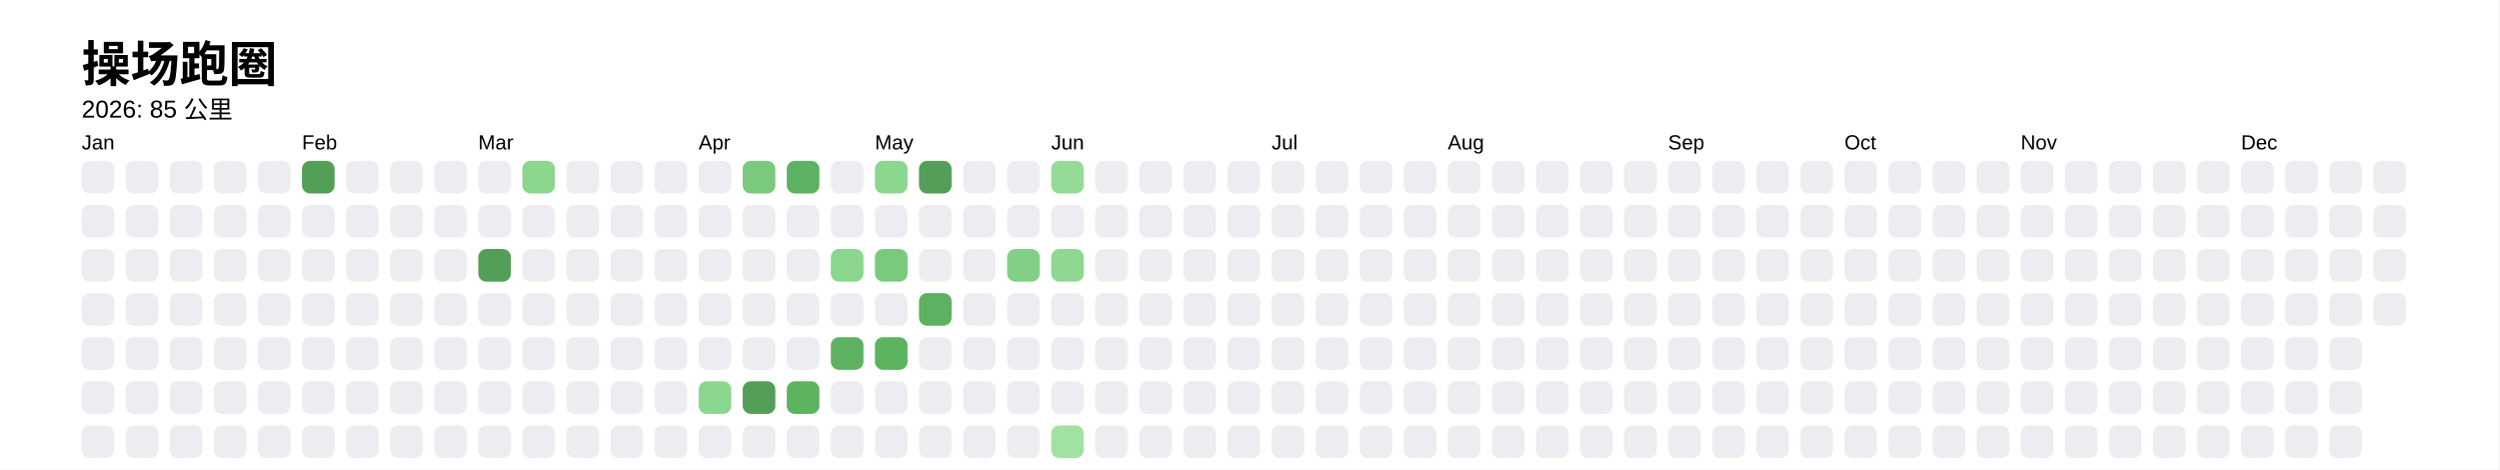
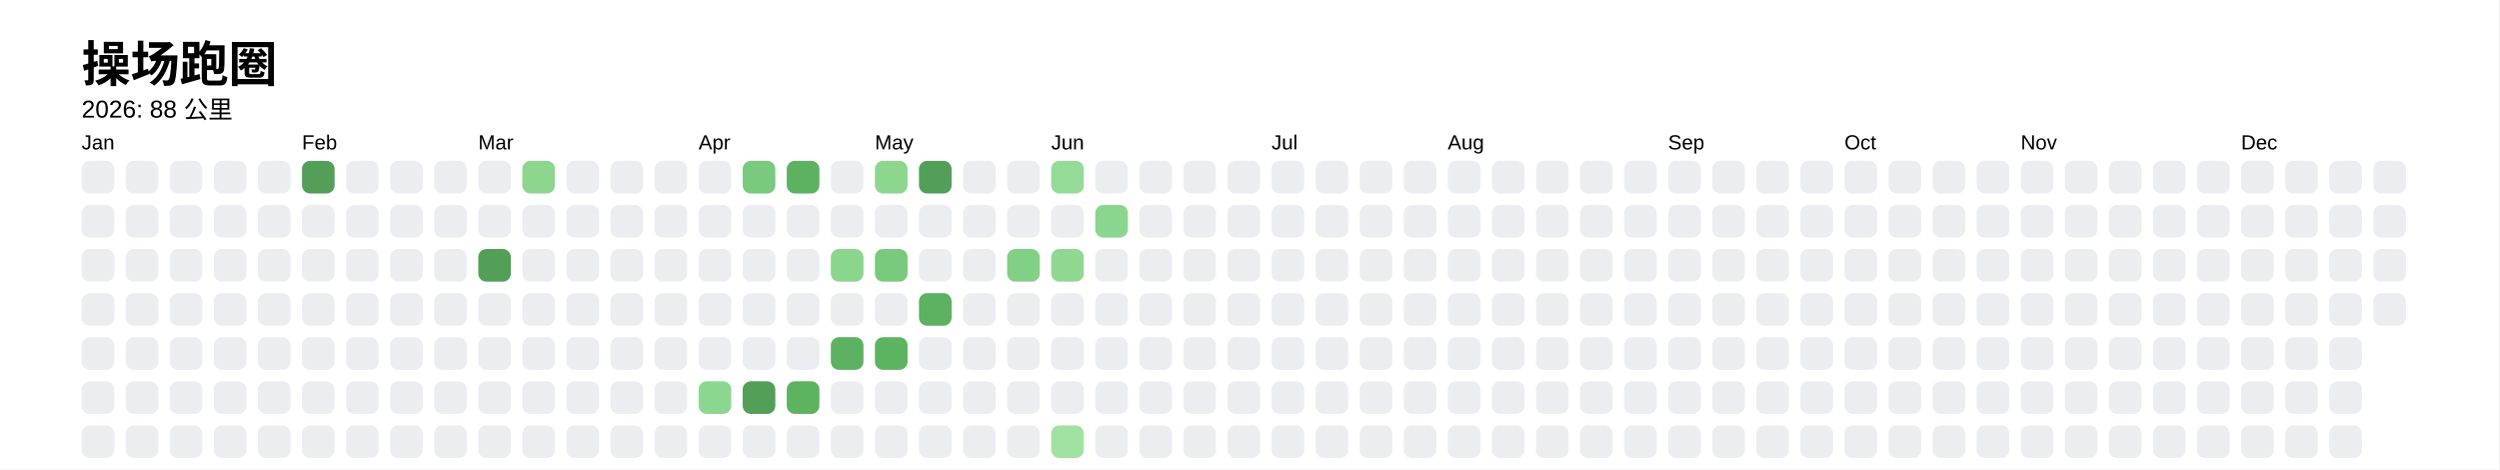
<svg xmlns="http://www.w3.org/2000/svg" baseProfile="full" height="57.5mm" version="1.1" viewBox="0,0,306.2,57.5" width="306.2mm">
  <defs />
  <rect fill="#FFFFFF" height="57.5" width="306.2" x="0" y="0" />
  <text fill="#000000" style="font-size:6px; font-family:Arial; font-weight:bold;" x="10" y="10">操场跑圈</text>
-   <text fill="#000000" style="font-size:3px; font-family:Arial;" x="10" y="14.4">2026: 85 公里</text>
+   <text fill="#000000" style="font-size:3px; font-family:Arial;" x="10" y="14.4">2026: 88 公里</text>
  <text fill="#000000" style="font-size:2.5px; font-family:Arial" x="10" y="18.3">Jan</text>
  <rect fill="#EBEDF0" height="4" rx="1" ry="1" width="4" x="10" y="19.7" />
  <rect fill="#EBEDF0" height="4" rx="1" ry="1" width="4" x="10" y="25.1" />
  <rect fill="#EBEDF0" height="4" rx="1" ry="1" width="4" x="10" y="30.5" />
  <rect fill="#EBEDF0" height="4" rx="1" ry="1" width="4" x="10" y="35.9" />
  <rect fill="#EBEDF0" height="4" rx="1" ry="1" width="4" x="10" y="41.3" />
  <rect fill="#EBEDF0" height="4" rx="1" ry="1" width="4" x="10" y="46.7" />
  <rect fill="#EBEDF0" height="4" rx="1" ry="1" width="4" x="10" y="52.1" />
  <rect fill="#EBEDF0" height="4" rx="1" ry="1" width="4" x="15.4" y="19.7" />
  <rect fill="#EBEDF0" height="4" rx="1" ry="1" width="4" x="15.4" y="25.1" />
  <rect fill="#EBEDF0" height="4" rx="1" ry="1" width="4" x="15.4" y="30.5" />
  <rect fill="#EBEDF0" height="4" rx="1" ry="1" width="4" x="15.4" y="35.9" />
  <rect fill="#EBEDF0" height="4" rx="1" ry="1" width="4" x="15.4" y="41.3" />
  <rect fill="#EBEDF0" height="4" rx="1" ry="1" width="4" x="15.4" y="46.7" />
  <rect fill="#EBEDF0" height="4" rx="1" ry="1" width="4" x="15.4" y="52.1" />
  <rect fill="#EBEDF0" height="4" rx="1" ry="1" width="4" x="20.8" y="19.7" />
  <rect fill="#EBEDF0" height="4" rx="1" ry="1" width="4" x="20.8" y="25.1" />
  <rect fill="#EBEDF0" height="4" rx="1" ry="1" width="4" x="20.8" y="30.5" />
  <rect fill="#EBEDF0" height="4" rx="1" ry="1" width="4" x="20.8" y="35.9" />
  <rect fill="#EBEDF0" height="4" rx="1" ry="1" width="4" x="20.8" y="41.3" />
  <rect fill="#EBEDF0" height="4" rx="1" ry="1" width="4" x="20.8" y="46.7" />
  <rect fill="#EBEDF0" height="4" rx="1" ry="1" width="4" x="20.8" y="52.1" />
  <rect fill="#EBEDF0" height="4" rx="1" ry="1" width="4" x="26.2" y="19.7" />
  <rect fill="#EBEDF0" height="4" rx="1" ry="1" width="4" x="26.2" y="25.1" />
  <rect fill="#EBEDF0" height="4" rx="1" ry="1" width="4" x="26.2" y="30.5" />
  <rect fill="#EBEDF0" height="4" rx="1" ry="1" width="4" x="26.2" y="35.9" />
  <rect fill="#EBEDF0" height="4" rx="1" ry="1" width="4" x="26.2" y="41.3" />
  <rect fill="#EBEDF0" height="4" rx="1" ry="1" width="4" x="26.2" y="46.7" />
  <rect fill="#EBEDF0" height="4" rx="1" ry="1" width="4" x="26.2" y="52.1" />
  <rect fill="#EBEDF0" height="4" rx="1" ry="1" width="4" x="31.6" y="19.7" />
  <rect fill="#EBEDF0" height="4" rx="1" ry="1" width="4" x="31.6" y="25.1" />
  <rect fill="#EBEDF0" height="4" rx="1" ry="1" width="4" x="31.6" y="30.5" />
  <rect fill="#EBEDF0" height="4" rx="1" ry="1" width="4" x="31.6" y="35.9" />
  <rect fill="#EBEDF0" height="4" rx="1" ry="1" width="4" x="31.6" y="41.3" />
  <rect fill="#EBEDF0" height="4" rx="1" ry="1" width="4" x="31.6" y="46.7" />
  <rect fill="#EBEDF0" height="4" rx="1" ry="1" width="4" x="31.6" y="52.1" />
  <text fill="#000000" style="font-size:2.5px; font-family:Arial" x="37.0" y="18.3">Feb</text>
  <rect fill="#549F57" height="4" rx="1" ry="1" width="4" x="37.0" y="19.7" />
  <rect fill="#EBEDF0" height="4" rx="1" ry="1" width="4" x="37.0" y="25.1" />
  <rect fill="#EBEDF0" height="4" rx="1" ry="1" width="4" x="37.0" y="30.5" />
  <rect fill="#EBEDF0" height="4" rx="1" ry="1" width="4" x="37.0" y="35.9" />
  <rect fill="#EBEDF0" height="4" rx="1" ry="1" width="4" x="37.0" y="41.3" />
  <rect fill="#EBEDF0" height="4" rx="1" ry="1" width="4" x="37.0" y="46.7" />
  <rect fill="#EBEDF0" height="4" rx="1" ry="1" width="4" x="37.0" y="52.1" />
  <rect fill="#EBEDF0" height="4" rx="1" ry="1" width="4" x="42.4" y="19.7" />
  <rect fill="#EBEDF0" height="4" rx="1" ry="1" width="4" x="42.4" y="25.1" />
  <rect fill="#EBEDF0" height="4" rx="1" ry="1" width="4" x="42.4" y="30.5" />
  <rect fill="#EBEDF0" height="4" rx="1" ry="1" width="4" x="42.4" y="35.9" />
  <rect fill="#EBEDF0" height="4" rx="1" ry="1" width="4" x="42.4" y="41.3" />
  <rect fill="#EBEDF0" height="4" rx="1" ry="1" width="4" x="42.4" y="46.7" />
  <rect fill="#EBEDF0" height="4" rx="1" ry="1" width="4" x="42.4" y="52.1" />
  <rect fill="#EBEDF0" height="4" rx="1" ry="1" width="4" x="47.8" y="19.7" />
  <rect fill="#EBEDF0" height="4" rx="1" ry="1" width="4" x="47.8" y="25.1" />
  <rect fill="#EBEDF0" height="4" rx="1" ry="1" width="4" x="47.8" y="30.5" />
  <rect fill="#EBEDF0" height="4" rx="1" ry="1" width="4" x="47.8" y="35.9" />
  <rect fill="#EBEDF0" height="4" rx="1" ry="1" width="4" x="47.8" y="41.3" />
  <rect fill="#EBEDF0" height="4" rx="1" ry="1" width="4" x="47.8" y="46.7" />
  <rect fill="#EBEDF0" height="4" rx="1" ry="1" width="4" x="47.8" y="52.1" />
  <rect fill="#EBEDF0" height="4" rx="1" ry="1" width="4" x="53.2" y="19.7" />
  <rect fill="#EBEDF0" height="4" rx="1" ry="1" width="4" x="53.2" y="25.1" />
  <rect fill="#EBEDF0" height="4" rx="1" ry="1" width="4" x="53.2" y="30.5" />
  <rect fill="#EBEDF0" height="4" rx="1" ry="1" width="4" x="53.2" y="35.9" />
  <rect fill="#EBEDF0" height="4" rx="1" ry="1" width="4" x="53.2" y="41.3" />
  <rect fill="#EBEDF0" height="4" rx="1" ry="1" width="4" x="53.2" y="46.7" />
  <rect fill="#EBEDF0" height="4" rx="1" ry="1" width="4" x="53.2" y="52.1" />
  <text fill="#000000" style="font-size:2.5px; font-family:Arial" x="58.6" y="18.3">Mar</text>
  <rect fill="#EBEDF0" height="4" rx="1" ry="1" width="4" x="58.6" y="19.7" />
  <rect fill="#EBEDF0" height="4" rx="1" ry="1" width="4" x="58.6" y="25.1" />
  <rect fill="#549F57" height="4" rx="1" ry="1" width="4" x="58.6" y="30.5" />
  <rect fill="#EBEDF0" height="4" rx="1" ry="1" width="4" x="58.6" y="35.9" />
  <rect fill="#EBEDF0" height="4" rx="1" ry="1" width="4" x="58.6" y="41.3" />
  <rect fill="#EBEDF0" height="4" rx="1" ry="1" width="4" x="58.6" y="46.7" />
  <rect fill="#EBEDF0" height="4" rx="1" ry="1" width="4" x="58.6" y="52.1" />
  <rect fill="#8cd68e" height="4" rx="1" ry="1" width="4" x="64" y="19.7" />
  <rect fill="#EBEDF0" height="4" rx="1" ry="1" width="4" x="64" y="25.1" />
  <rect fill="#EBEDF0" height="4" rx="1" ry="1" width="4" x="64" y="30.5" />
  <rect fill="#EBEDF0" height="4" rx="1" ry="1" width="4" x="64" y="35.9" />
  <rect fill="#EBEDF0" height="4" rx="1" ry="1" width="4" x="64" y="41.3" />
  <rect fill="#EBEDF0" height="4" rx="1" ry="1" width="4" x="64" y="46.7" />
  <rect fill="#EBEDF0" height="4" rx="1" ry="1" width="4" x="64" y="52.1" />
  <rect fill="#EBEDF0" height="4" rx="1" ry="1" width="4" x="69.4" y="19.7" />
  <rect fill="#EBEDF0" height="4" rx="1" ry="1" width="4" x="69.4" y="25.1" />
  <rect fill="#EBEDF0" height="4" rx="1" ry="1" width="4" x="69.4" y="30.5" />
  <rect fill="#EBEDF0" height="4" rx="1" ry="1" width="4" x="69.4" y="35.9" />
  <rect fill="#EBEDF0" height="4" rx="1" ry="1" width="4" x="69.4" y="41.3" />
  <rect fill="#EBEDF0" height="4" rx="1" ry="1" width="4" x="69.4" y="46.7" />
  <rect fill="#EBEDF0" height="4" rx="1" ry="1" width="4" x="69.4" y="52.1" />
  <rect fill="#EBEDF0" height="4" rx="1" ry="1" width="4" x="74.8" y="19.7" />
  <rect fill="#EBEDF0" height="4" rx="1" ry="1" width="4" x="74.8" y="25.1" />
  <rect fill="#EBEDF0" height="4" rx="1" ry="1" width="4" x="74.8" y="30.5" />
  <rect fill="#EBEDF0" height="4" rx="1" ry="1" width="4" x="74.8" y="35.9" />
  <rect fill="#EBEDF0" height="4" rx="1" ry="1" width="4" x="74.8" y="41.3" />
  <rect fill="#EBEDF0" height="4" rx="1" ry="1" width="4" x="74.8" y="46.7" />
  <rect fill="#EBEDF0" height="4" rx="1" ry="1" width="4" x="74.8" y="52.1" />
  <rect fill="#EBEDF0" height="4" rx="1" ry="1" width="4" x="80.2" y="19.7" />
  <rect fill="#EBEDF0" height="4" rx="1" ry="1" width="4" x="80.2" y="25.1" />
  <rect fill="#EBEDF0" height="4" rx="1" ry="1" width="4" x="80.2" y="30.5" />
  <rect fill="#EBEDF0" height="4" rx="1" ry="1" width="4" x="80.2" y="35.9" />
  <rect fill="#EBEDF0" height="4" rx="1" ry="1" width="4" x="80.2" y="41.3" />
  <rect fill="#EBEDF0" height="4" rx="1" ry="1" width="4" x="80.2" y="46.7" />
  <rect fill="#EBEDF0" height="4" rx="1" ry="1" width="4" x="80.2" y="52.1" />
  <text fill="#000000" style="font-size:2.5px; font-family:Arial" x="85.6" y="18.3">Apr</text>
  <rect fill="#EBEDF0" height="4" rx="1" ry="1" width="4" x="85.6" y="19.7" />
  <rect fill="#EBEDF0" height="4" rx="1" ry="1" width="4" x="85.6" y="25.1" />
  <rect fill="#EBEDF0" height="4" rx="1" ry="1" width="4" x="85.6" y="30.5" />
  <rect fill="#EBEDF0" height="4" rx="1" ry="1" width="4" x="85.6" y="35.9" />
  <rect fill="#EBEDF0" height="4" rx="1" ry="1" width="4" x="85.6" y="41.3" />
  <rect fill="#8cd78f" height="4" rx="1" ry="1" width="4" x="85.6" y="46.7" />
  <rect fill="#EBEDF0" height="4" rx="1" ry="1" width="4" x="85.6" y="52.1" />
  <rect fill="#79ca7c" height="4" rx="1" ry="1" width="4" x="91" y="19.7" />
  <rect fill="#EBEDF0" height="4" rx="1" ry="1" width="4" x="91" y="25.1" />
  <rect fill="#EBEDF0" height="4" rx="1" ry="1" width="4" x="91" y="30.5" />
  <rect fill="#EBEDF0" height="4" rx="1" ry="1" width="4" x="91" y="35.9" />
  <rect fill="#EBEDF0" height="4" rx="1" ry="1" width="4" x="91" y="41.3" />
  <rect fill="#549F57" height="4" rx="1" ry="1" width="4" x="91" y="46.7" />
  <rect fill="#EBEDF0" height="4" rx="1" ry="1" width="4" x="91" y="52.1" />
  <rect fill="#5cb260" height="4" rx="1" ry="1" width="4" x="96.4" y="19.7" />
  <rect fill="#EBEDF0" height="4" rx="1" ry="1" width="4" x="96.4" y="25.1" />
  <rect fill="#EBEDF0" height="4" rx="1" ry="1" width="4" x="96.4" y="30.5" />
  <rect fill="#EBEDF0" height="4" rx="1" ry="1" width="4" x="96.4" y="35.9" />
  <rect fill="#EBEDF0" height="4" rx="1" ry="1" width="4" x="96.4" y="41.3" />
  <rect fill="#5cb360" height="4" rx="1" ry="1" width="4" x="96.4" y="46.7" />
  <rect fill="#EBEDF0" height="4" rx="1" ry="1" width="4" x="96.4" y="52.1" />
  <rect fill="#EBEDF0" height="4" rx="1" ry="1" width="4" x="101.8" y="19.7" />
  <rect fill="#EBEDF0" height="4" rx="1" ry="1" width="4" x="101.8" y="25.1" />
  <rect fill="#8bd68d" height="4" rx="1" ry="1" width="4" x="101.8" y="30.5" />
  <rect fill="#EBEDF0" height="4" rx="1" ry="1" width="4" x="101.8" y="35.9" />
  <rect fill="#5cb260" height="4" rx="1" ry="1" width="4" x="101.8" y="41.3" />
  <rect fill="#EBEDF0" height="4" rx="1" ry="1" width="4" x="101.8" y="46.7" />
  <rect fill="#EBEDF0" height="4" rx="1" ry="1" width="4" x="101.8" y="52.1" />
  <text fill="#000000" style="font-size:2.5px; font-family:Arial" x="107.2" y="18.3">May</text>
  <rect fill="#8cd68e" height="4" rx="1" ry="1" width="4" x="107.2" y="19.7" />
  <rect fill="#EBEDF0" height="4" rx="1" ry="1" width="4" x="107.2" y="25.1" />
  <rect fill="#79ca7c" height="4" rx="1" ry="1" width="4" x="107.2" y="30.5" />
  <rect fill="#EBEDF0" height="4" rx="1" ry="1" width="4" x="107.2" y="35.9" />
  <rect fill="#5cb360" height="4" rx="1" ry="1" width="4" x="107.2" y="41.3" />
  <rect fill="#EBEDF0" height="4" rx="1" ry="1" width="4" x="107.2" y="46.7" />
  <rect fill="#EBEDF0" height="4" rx="1" ry="1" width="4" x="107.2" y="52.1" />
  <rect fill="#549F57" height="4" rx="1" ry="1" width="4" x="112.6" y="19.7" />
  <rect fill="#EBEDF0" height="4" rx="1" ry="1" width="4" x="112.6" y="25.1" />
  <rect fill="#EBEDF0" height="4" rx="1" ry="1" width="4" x="112.6" y="30.5" />
  <rect fill="#5cb260" height="4" rx="1" ry="1" width="4" x="112.6" y="35.9" />
  <rect fill="#EBEDF0" height="4" rx="1" ry="1" width="4" x="112.6" y="41.3" />
  <rect fill="#EBEDF0" height="4" rx="1" ry="1" width="4" x="112.6" y="46.7" />
  <rect fill="#EBEDF0" height="4" rx="1" ry="1" width="4" x="112.6" y="52.1" />
  <rect fill="#EBEDF0" height="4" rx="1" ry="1" width="4" x="118" y="19.7" />
  <rect fill="#EBEDF0" height="4" rx="1" ry="1" width="4" x="118" y="25.1" />
  <rect fill="#EBEDF0" height="4" rx="1" ry="1" width="4" x="118" y="30.5" />
  <rect fill="#EBEDF0" height="4" rx="1" ry="1" width="4" x="118" y="35.9" />
  <rect fill="#EBEDF0" height="4" rx="1" ry="1" width="4" x="118" y="41.3" />
  <rect fill="#EBEDF0" height="4" rx="1" ry="1" width="4" x="118" y="46.7" />
  <rect fill="#EBEDF0" height="4" rx="1" ry="1" width="4" x="118" y="52.1" />
  <rect fill="#EBEDF0" height="4" rx="1" ry="1" width="4" x="123.4" y="19.7" />
  <rect fill="#EBEDF0" height="4" rx="1" ry="1" width="4" x="123.4" y="25.1" />
  <rect fill="#82d085" height="4" rx="1" ry="1" width="4" x="123.4" y="30.5" />
  <rect fill="#EBEDF0" height="4" rx="1" ry="1" width="4" x="123.4" y="35.9" />
  <rect fill="#EBEDF0" height="4" rx="1" ry="1" width="4" x="123.4" y="41.3" />
  <rect fill="#EBEDF0" height="4" rx="1" ry="1" width="4" x="123.4" y="46.7" />
  <rect fill="#EBEDF0" height="4" rx="1" ry="1" width="4" x="123.4" y="52.1" />
  <text fill="#000000" style="font-size:2.5px; font-family:Arial" x="128.8" y="18.3">Jun</text>
  <rect fill="#94db97" height="4" rx="1" ry="1" width="4" x="128.8" y="19.7" />
  <rect fill="#EBEDF0" height="4" rx="1" ry="1" width="4" x="128.8" y="25.1" />
  <rect fill="#90d892" height="4" rx="1" ry="1" width="4" x="128.8" y="30.5" />
  <rect fill="#EBEDF0" height="4" rx="1" ry="1" width="4" x="128.8" y="35.9" />
  <rect fill="#EBEDF0" height="4" rx="1" ry="1" width="4" x="128.8" y="41.3" />
  <rect fill="#EBEDF0" height="4" rx="1" ry="1" width="4" x="128.8" y="46.7" />
  <rect fill="#a1e2a3" height="4" rx="1" ry="1" width="4" x="128.8" y="52.1" />
  <rect fill="#EBEDF0" height="4" rx="1" ry="1" width="4" x="134.2" y="19.7" />
-   <rect fill="#EBEDF0" height="4" rx="1" ry="1" width="4" x="134.2" y="25.1" />
+   <rect fill="#8bd68e" height="4" rx="1" ry="1" width="4" x="134.2" y="25.1" />
  <rect fill="#EBEDF0" height="4" rx="1" ry="1" width="4" x="134.2" y="30.5" />
  <rect fill="#EBEDF0" height="4" rx="1" ry="1" width="4" x="134.2" y="35.9" />
  <rect fill="#EBEDF0" height="4" rx="1" ry="1" width="4" x="134.2" y="41.3" />
  <rect fill="#EBEDF0" height="4" rx="1" ry="1" width="4" x="134.2" y="46.7" />
  <rect fill="#EBEDF0" height="4" rx="1" ry="1" width="4" x="134.2" y="52.1" />
  <rect fill="#EBEDF0" height="4" rx="1" ry="1" width="4" x="139.6" y="19.7" />
  <rect fill="#EBEDF0" height="4" rx="1" ry="1" width="4" x="139.6" y="25.1" />
  <rect fill="#EBEDF0" height="4" rx="1" ry="1" width="4" x="139.6" y="30.5" />
  <rect fill="#EBEDF0" height="4" rx="1" ry="1" width="4" x="139.6" y="35.9" />
  <rect fill="#EBEDF0" height="4" rx="1" ry="1" width="4" x="139.6" y="41.3" />
  <rect fill="#EBEDF0" height="4" rx="1" ry="1" width="4" x="139.6" y="46.7" />
  <rect fill="#EBEDF0" height="4" rx="1" ry="1" width="4" x="139.6" y="52.1" />
  <rect fill="#EBEDF0" height="4" rx="1" ry="1" width="4" x="145" y="19.7" />
  <rect fill="#EBEDF0" height="4" rx="1" ry="1" width="4" x="145" y="25.1" />
  <rect fill="#EBEDF0" height="4" rx="1" ry="1" width="4" x="145" y="30.5" />
  <rect fill="#EBEDF0" height="4" rx="1" ry="1" width="4" x="145" y="35.9" />
  <rect fill="#EBEDF0" height="4" rx="1" ry="1" width="4" x="145" y="41.3" />
  <rect fill="#EBEDF0" height="4" rx="1" ry="1" width="4" x="145" y="46.7" />
  <rect fill="#EBEDF0" height="4" rx="1" ry="1" width="4" x="145" y="52.1" />
  <rect fill="#EBEDF0" height="4" rx="1" ry="1" width="4" x="150.4" y="19.7" />
  <rect fill="#EBEDF0" height="4" rx="1" ry="1" width="4" x="150.4" y="25.1" />
  <rect fill="#EBEDF0" height="4" rx="1" ry="1" width="4" x="150.4" y="30.5" />
  <rect fill="#EBEDF0" height="4" rx="1" ry="1" width="4" x="150.4" y="35.9" />
  <rect fill="#EBEDF0" height="4" rx="1" ry="1" width="4" x="150.4" y="41.3" />
  <rect fill="#EBEDF0" height="4" rx="1" ry="1" width="4" x="150.4" y="46.7" />
  <rect fill="#EBEDF0" height="4" rx="1" ry="1" width="4" x="150.4" y="52.1" />
  <text fill="#000000" style="font-size:2.5px; font-family:Arial" x="155.8" y="18.3">Jul</text>
  <rect fill="#EBEDF0" height="4" rx="1" ry="1" width="4" x="155.8" y="19.7" />
  <rect fill="#EBEDF0" height="4" rx="1" ry="1" width="4" x="155.8" y="25.1" />
  <rect fill="#EBEDF0" height="4" rx="1" ry="1" width="4" x="155.8" y="30.5" />
  <rect fill="#EBEDF0" height="4" rx="1" ry="1" width="4" x="155.8" y="35.9" />
  <rect fill="#EBEDF0" height="4" rx="1" ry="1" width="4" x="155.8" y="41.3" />
  <rect fill="#EBEDF0" height="4" rx="1" ry="1" width="4" x="155.8" y="46.7" />
  <rect fill="#EBEDF0" height="4" rx="1" ry="1" width="4" x="155.8" y="52.1" />
  <rect fill="#EBEDF0" height="4" rx="1" ry="1" width="4" x="161.2" y="19.7" />
  <rect fill="#EBEDF0" height="4" rx="1" ry="1" width="4" x="161.2" y="25.1" />
  <rect fill="#EBEDF0" height="4" rx="1" ry="1" width="4" x="161.2" y="30.5" />
  <rect fill="#EBEDF0" height="4" rx="1" ry="1" width="4" x="161.2" y="35.9" />
  <rect fill="#EBEDF0" height="4" rx="1" ry="1" width="4" x="161.2" y="41.3" />
  <rect fill="#EBEDF0" height="4" rx="1" ry="1" width="4" x="161.2" y="46.7" />
  <rect fill="#EBEDF0" height="4" rx="1" ry="1" width="4" x="161.2" y="52.1" />
  <rect fill="#EBEDF0" height="4" rx="1" ry="1" width="4" x="166.6" y="19.7" />
  <rect fill="#EBEDF0" height="4" rx="1" ry="1" width="4" x="166.6" y="25.1" />
  <rect fill="#EBEDF0" height="4" rx="1" ry="1" width="4" x="166.6" y="30.5" />
  <rect fill="#EBEDF0" height="4" rx="1" ry="1" width="4" x="166.6" y="35.9" />
  <rect fill="#EBEDF0" height="4" rx="1" ry="1" width="4" x="166.6" y="41.3" />
  <rect fill="#EBEDF0" height="4" rx="1" ry="1" width="4" x="166.6" y="46.7" />
  <rect fill="#EBEDF0" height="4" rx="1" ry="1" width="4" x="166.6" y="52.1" />
  <rect fill="#EBEDF0" height="4" rx="1" ry="1" width="4" x="172" y="19.7" />
  <rect fill="#EBEDF0" height="4" rx="1" ry="1" width="4" x="172" y="25.1" />
  <rect fill="#EBEDF0" height="4" rx="1" ry="1" width="4" x="172" y="30.5" />
  <rect fill="#EBEDF0" height="4" rx="1" ry="1" width="4" x="172" y="35.9" />
  <rect fill="#EBEDF0" height="4" rx="1" ry="1" width="4" x="172" y="41.3" />
  <rect fill="#EBEDF0" height="4" rx="1" ry="1" width="4" x="172" y="46.7" />
  <rect fill="#EBEDF0" height="4" rx="1" ry="1" width="4" x="172" y="52.1" />
  <text fill="#000000" style="font-size:2.5px; font-family:Arial" x="177.4" y="18.3">Aug</text>
  <rect fill="#EBEDF0" height="4" rx="1" ry="1" width="4" x="177.4" y="19.7" />
  <rect fill="#EBEDF0" height="4" rx="1" ry="1" width="4" x="177.4" y="25.1" />
  <rect fill="#EBEDF0" height="4" rx="1" ry="1" width="4" x="177.4" y="30.5" />
  <rect fill="#EBEDF0" height="4" rx="1" ry="1" width="4" x="177.4" y="35.9" />
  <rect fill="#EBEDF0" height="4" rx="1" ry="1" width="4" x="177.4" y="41.3" />
  <rect fill="#EBEDF0" height="4" rx="1" ry="1" width="4" x="177.4" y="46.7" />
  <rect fill="#EBEDF0" height="4" rx="1" ry="1" width="4" x="177.4" y="52.1" />
  <rect fill="#EBEDF0" height="4" rx="1" ry="1" width="4" x="182.8" y="19.7" />
  <rect fill="#EBEDF0" height="4" rx="1" ry="1" width="4" x="182.8" y="25.1" />
  <rect fill="#EBEDF0" height="4" rx="1" ry="1" width="4" x="182.8" y="30.5" />
  <rect fill="#EBEDF0" height="4" rx="1" ry="1" width="4" x="182.8" y="35.9" />
  <rect fill="#EBEDF0" height="4" rx="1" ry="1" width="4" x="182.8" y="41.3" />
  <rect fill="#EBEDF0" height="4" rx="1" ry="1" width="4" x="182.8" y="46.7" />
  <rect fill="#EBEDF0" height="4" rx="1" ry="1" width="4" x="182.8" y="52.1" />
  <rect fill="#EBEDF0" height="4" rx="1" ry="1" width="4" x="188.2" y="19.7" />
  <rect fill="#EBEDF0" height="4" rx="1" ry="1" width="4" x="188.2" y="25.1" />
  <rect fill="#EBEDF0" height="4" rx="1" ry="1" width="4" x="188.2" y="30.5" />
  <rect fill="#EBEDF0" height="4" rx="1" ry="1" width="4" x="188.2" y="35.9" />
  <rect fill="#EBEDF0" height="4" rx="1" ry="1" width="4" x="188.2" y="41.3" />
  <rect fill="#EBEDF0" height="4" rx="1" ry="1" width="4" x="188.2" y="46.7" />
  <rect fill="#EBEDF0" height="4" rx="1" ry="1" width="4" x="188.2" y="52.1" />
  <rect fill="#EBEDF0" height="4" rx="1" ry="1" width="4" x="193.6" y="19.7" />
  <rect fill="#EBEDF0" height="4" rx="1" ry="1" width="4" x="193.6" y="25.1" />
  <rect fill="#EBEDF0" height="4" rx="1" ry="1" width="4" x="193.6" y="30.5" />
  <rect fill="#EBEDF0" height="4" rx="1" ry="1" width="4" x="193.6" y="35.9" />
  <rect fill="#EBEDF0" height="4" rx="1" ry="1" width="4" x="193.6" y="41.3" />
  <rect fill="#EBEDF0" height="4" rx="1" ry="1" width="4" x="193.6" y="46.7" />
  <rect fill="#EBEDF0" height="4" rx="1" ry="1" width="4" x="193.6" y="52.1" />
  <rect fill="#EBEDF0" height="4" rx="1" ry="1" width="4" x="199" y="19.7" />
  <rect fill="#EBEDF0" height="4" rx="1" ry="1" width="4" x="199" y="25.1" />
  <rect fill="#EBEDF0" height="4" rx="1" ry="1" width="4" x="199" y="30.5" />
  <rect fill="#EBEDF0" height="4" rx="1" ry="1" width="4" x="199" y="35.9" />
  <rect fill="#EBEDF0" height="4" rx="1" ry="1" width="4" x="199" y="41.3" />
  <rect fill="#EBEDF0" height="4" rx="1" ry="1" width="4" x="199" y="46.7" />
  <rect fill="#EBEDF0" height="4" rx="1" ry="1" width="4" x="199" y="52.1" />
  <text fill="#000000" style="font-size:2.5px; font-family:Arial" x="204.4" y="18.3">Sep</text>
  <rect fill="#EBEDF0" height="4" rx="1" ry="1" width="4" x="204.4" y="19.7" />
  <rect fill="#EBEDF0" height="4" rx="1" ry="1" width="4" x="204.4" y="25.1" />
  <rect fill="#EBEDF0" height="4" rx="1" ry="1" width="4" x="204.4" y="30.5" />
  <rect fill="#EBEDF0" height="4" rx="1" ry="1" width="4" x="204.4" y="35.9" />
  <rect fill="#EBEDF0" height="4" rx="1" ry="1" width="4" x="204.4" y="41.3" />
  <rect fill="#EBEDF0" height="4" rx="1" ry="1" width="4" x="204.4" y="46.7" />
  <rect fill="#EBEDF0" height="4" rx="1" ry="1" width="4" x="204.4" y="52.1" />
  <rect fill="#EBEDF0" height="4" rx="1" ry="1" width="4" x="209.8" y="19.7" />
  <rect fill="#EBEDF0" height="4" rx="1" ry="1" width="4" x="209.8" y="25.1" />
  <rect fill="#EBEDF0" height="4" rx="1" ry="1" width="4" x="209.8" y="30.5" />
  <rect fill="#EBEDF0" height="4" rx="1" ry="1" width="4" x="209.8" y="35.9" />
  <rect fill="#EBEDF0" height="4" rx="1" ry="1" width="4" x="209.8" y="41.3" />
  <rect fill="#EBEDF0" height="4" rx="1" ry="1" width="4" x="209.8" y="46.7" />
  <rect fill="#EBEDF0" height="4" rx="1" ry="1" width="4" x="209.8" y="52.1" />
  <rect fill="#EBEDF0" height="4" rx="1" ry="1" width="4" x="215.2" y="19.7" />
  <rect fill="#EBEDF0" height="4" rx="1" ry="1" width="4" x="215.2" y="25.1" />
  <rect fill="#EBEDF0" height="4" rx="1" ry="1" width="4" x="215.2" y="30.5" />
  <rect fill="#EBEDF0" height="4" rx="1" ry="1" width="4" x="215.2" y="35.9" />
  <rect fill="#EBEDF0" height="4" rx="1" ry="1" width="4" x="215.2" y="41.3" />
  <rect fill="#EBEDF0" height="4" rx="1" ry="1" width="4" x="215.2" y="46.7" />
  <rect fill="#EBEDF0" height="4" rx="1" ry="1" width="4" x="215.2" y="52.1" />
  <rect fill="#EBEDF0" height="4" rx="1" ry="1" width="4" x="220.6" y="19.7" />
  <rect fill="#EBEDF0" height="4" rx="1" ry="1" width="4" x="220.6" y="25.1" />
  <rect fill="#EBEDF0" height="4" rx="1" ry="1" width="4" x="220.6" y="30.5" />
  <rect fill="#EBEDF0" height="4" rx="1" ry="1" width="4" x="220.6" y="35.9" />
  <rect fill="#EBEDF0" height="4" rx="1" ry="1" width="4" x="220.6" y="41.3" />
  <rect fill="#EBEDF0" height="4" rx="1" ry="1" width="4" x="220.6" y="46.7" />
  <rect fill="#EBEDF0" height="4" rx="1" ry="1" width="4" x="220.6" y="52.1" />
  <text fill="#000000" style="font-size:2.5px; font-family:Arial" x="226" y="18.3">Oct</text>
  <rect fill="#EBEDF0" height="4" rx="1" ry="1" width="4" x="226" y="19.7" />
  <rect fill="#EBEDF0" height="4" rx="1" ry="1" width="4" x="226" y="25.1" />
  <rect fill="#EBEDF0" height="4" rx="1" ry="1" width="4" x="226" y="30.5" />
  <rect fill="#EBEDF0" height="4" rx="1" ry="1" width="4" x="226" y="35.9" />
  <rect fill="#EBEDF0" height="4" rx="1" ry="1" width="4" x="226" y="41.3" />
  <rect fill="#EBEDF0" height="4" rx="1" ry="1" width="4" x="226" y="46.7" />
  <rect fill="#EBEDF0" height="4" rx="1" ry="1" width="4" x="226" y="52.1" />
  <rect fill="#EBEDF0" height="4" rx="1" ry="1" width="4" x="231.4" y="19.7" />
  <rect fill="#EBEDF0" height="4" rx="1" ry="1" width="4" x="231.4" y="25.1" />
  <rect fill="#EBEDF0" height="4" rx="1" ry="1" width="4" x="231.4" y="30.5" />
  <rect fill="#EBEDF0" height="4" rx="1" ry="1" width="4" x="231.4" y="35.9" />
  <rect fill="#EBEDF0" height="4" rx="1" ry="1" width="4" x="231.4" y="41.3" />
  <rect fill="#EBEDF0" height="4" rx="1" ry="1" width="4" x="231.4" y="46.7" />
  <rect fill="#EBEDF0" height="4" rx="1" ry="1" width="4" x="231.4" y="52.1" />
  <rect fill="#EBEDF0" height="4" rx="1" ry="1" width="4" x="236.8" y="19.7" />
  <rect fill="#EBEDF0" height="4" rx="1" ry="1" width="4" x="236.8" y="25.1" />
  <rect fill="#EBEDF0" height="4" rx="1" ry="1" width="4" x="236.8" y="30.5" />
  <rect fill="#EBEDF0" height="4" rx="1" ry="1" width="4" x="236.8" y="35.9" />
  <rect fill="#EBEDF0" height="4" rx="1" ry="1" width="4" x="236.8" y="41.3" />
  <rect fill="#EBEDF0" height="4" rx="1" ry="1" width="4" x="236.8" y="46.7" />
  <rect fill="#EBEDF0" height="4" rx="1" ry="1" width="4" x="236.8" y="52.1" />
  <rect fill="#EBEDF0" height="4" rx="1" ry="1" width="4" x="242.2" y="19.7" />
  <rect fill="#EBEDF0" height="4" rx="1" ry="1" width="4" x="242.2" y="25.1" />
  <rect fill="#EBEDF0" height="4" rx="1" ry="1" width="4" x="242.2" y="30.5" />
  <rect fill="#EBEDF0" height="4" rx="1" ry="1" width="4" x="242.2" y="35.9" />
  <rect fill="#EBEDF0" height="4" rx="1" ry="1" width="4" x="242.2" y="41.3" />
  <rect fill="#EBEDF0" height="4" rx="1" ry="1" width="4" x="242.2" y="46.7" />
  <rect fill="#EBEDF0" height="4" rx="1" ry="1" width="4" x="242.2" y="52.1" />
  <text fill="#000000" style="font-size:2.5px; font-family:Arial" x="247.6" y="18.3">Nov</text>
  <rect fill="#EBEDF0" height="4" rx="1" ry="1" width="4" x="247.6" y="19.7" />
  <rect fill="#EBEDF0" height="4" rx="1" ry="1" width="4" x="247.6" y="25.1" />
  <rect fill="#EBEDF0" height="4" rx="1" ry="1" width="4" x="247.6" y="30.5" />
  <rect fill="#EBEDF0" height="4" rx="1" ry="1" width="4" x="247.6" y="35.9" />
  <rect fill="#EBEDF0" height="4" rx="1" ry="1" width="4" x="247.6" y="41.3" />
  <rect fill="#EBEDF0" height="4" rx="1" ry="1" width="4" x="247.6" y="46.7" />
  <rect fill="#EBEDF0" height="4" rx="1" ry="1" width="4" x="247.6" y="52.1" />
  <rect fill="#EBEDF0" height="4" rx="1" ry="1" width="4" x="253" y="19.7" />
  <rect fill="#EBEDF0" height="4" rx="1" ry="1" width="4" x="253" y="25.1" />
  <rect fill="#EBEDF0" height="4" rx="1" ry="1" width="4" x="253" y="30.5" />
  <rect fill="#EBEDF0" height="4" rx="1" ry="1" width="4" x="253" y="35.9" />
  <rect fill="#EBEDF0" height="4" rx="1" ry="1" width="4" x="253" y="41.3" />
  <rect fill="#EBEDF0" height="4" rx="1" ry="1" width="4" x="253" y="46.7" />
  <rect fill="#EBEDF0" height="4" rx="1" ry="1" width="4" x="253" y="52.1" />
  <rect fill="#EBEDF0" height="4" rx="1" ry="1" width="4" x="258.4" y="19.7" />
  <rect fill="#EBEDF0" height="4" rx="1" ry="1" width="4" x="258.4" y="25.1" />
  <rect fill="#EBEDF0" height="4" rx="1" ry="1" width="4" x="258.4" y="30.5" />
  <rect fill="#EBEDF0" height="4" rx="1" ry="1" width="4" x="258.4" y="35.9" />
  <rect fill="#EBEDF0" height="4" rx="1" ry="1" width="4" x="258.4" y="41.3" />
  <rect fill="#EBEDF0" height="4" rx="1" ry="1" width="4" x="258.4" y="46.7" />
  <rect fill="#EBEDF0" height="4" rx="1" ry="1" width="4" x="258.4" y="52.1" />
  <rect fill="#EBEDF0" height="4" rx="1" ry="1" width="4" x="263.8" y="19.7" />
  <rect fill="#EBEDF0" height="4" rx="1" ry="1" width="4" x="263.8" y="25.1" />
  <rect fill="#EBEDF0" height="4" rx="1" ry="1" width="4" x="263.8" y="30.5" />
  <rect fill="#EBEDF0" height="4" rx="1" ry="1" width="4" x="263.8" y="35.9" />
  <rect fill="#EBEDF0" height="4" rx="1" ry="1" width="4" x="263.8" y="41.3" />
  <rect fill="#EBEDF0" height="4" rx="1" ry="1" width="4" x="263.8" y="46.7" />
  <rect fill="#EBEDF0" height="4" rx="1" ry="1" width="4" x="263.8" y="52.1" />
  <rect fill="#EBEDF0" height="4" rx="1" ry="1" width="4" x="269.2" y="19.7" />
  <rect fill="#EBEDF0" height="4" rx="1" ry="1" width="4" x="269.2" y="25.1" />
  <rect fill="#EBEDF0" height="4" rx="1" ry="1" width="4" x="269.2" y="30.5" />
  <rect fill="#EBEDF0" height="4" rx="1" ry="1" width="4" x="269.2" y="35.9" />
  <rect fill="#EBEDF0" height="4" rx="1" ry="1" width="4" x="269.2" y="41.3" />
  <rect fill="#EBEDF0" height="4" rx="1" ry="1" width="4" x="269.2" y="46.7" />
  <rect fill="#EBEDF0" height="4" rx="1" ry="1" width="4" x="269.2" y="52.1" />
  <text fill="#000000" style="font-size:2.5px; font-family:Arial" x="274.6" y="18.3">Dec</text>
  <rect fill="#EBEDF0" height="4" rx="1" ry="1" width="4" x="274.6" y="19.7" />
  <rect fill="#EBEDF0" height="4" rx="1" ry="1" width="4" x="274.6" y="25.1" />
  <rect fill="#EBEDF0" height="4" rx="1" ry="1" width="4" x="274.6" y="30.5" />
  <rect fill="#EBEDF0" height="4" rx="1" ry="1" width="4" x="274.6" y="35.9" />
  <rect fill="#EBEDF0" height="4" rx="1" ry="1" width="4" x="274.6" y="41.3" />
  <rect fill="#EBEDF0" height="4" rx="1" ry="1" width="4" x="274.6" y="46.7" />
  <rect fill="#EBEDF0" height="4" rx="1" ry="1" width="4" x="274.6" y="52.1" />
  <rect fill="#EBEDF0" height="4" rx="1" ry="1" width="4" x="280" y="19.7" />
  <rect fill="#EBEDF0" height="4" rx="1" ry="1" width="4" x="280" y="25.1" />
  <rect fill="#EBEDF0" height="4" rx="1" ry="1" width="4" x="280" y="30.5" />
  <rect fill="#EBEDF0" height="4" rx="1" ry="1" width="4" x="280" y="35.9" />
  <rect fill="#EBEDF0" height="4" rx="1" ry="1" width="4" x="280" y="41.3" />
  <rect fill="#EBEDF0" height="4" rx="1" ry="1" width="4" x="280" y="46.7" />
  <rect fill="#EBEDF0" height="4" rx="1" ry="1" width="4" x="280" y="52.1" />
  <rect fill="#EBEDF0" height="4" rx="1" ry="1" width="4" x="285.4" y="19.7" />
  <rect fill="#EBEDF0" height="4" rx="1" ry="1" width="4" x="285.4" y="25.1" />
  <rect fill="#EBEDF0" height="4" rx="1" ry="1" width="4" x="285.4" y="30.5" />
  <rect fill="#EBEDF0" height="4" rx="1" ry="1" width="4" x="285.4" y="35.9" />
  <rect fill="#EBEDF0" height="4" rx="1" ry="1" width="4" x="285.4" y="41.3" />
  <rect fill="#EBEDF0" height="4" rx="1" ry="1" width="4" x="285.4" y="46.7" />
  <rect fill="#EBEDF0" height="4" rx="1" ry="1" width="4" x="285.4" y="52.1" />
  <rect fill="#EBEDF0" height="4" rx="1" ry="1" width="4" x="290.8" y="19.7" />
  <rect fill="#EBEDF0" height="4" rx="1" ry="1" width="4" x="290.8" y="25.1" />
  <rect fill="#EBEDF0" height="4" rx="1" ry="1" width="4" x="290.8" y="30.5" />
  <rect fill="#EBEDF0" height="4" rx="1" ry="1" width="4" x="290.8" y="35.9" />
</svg>
